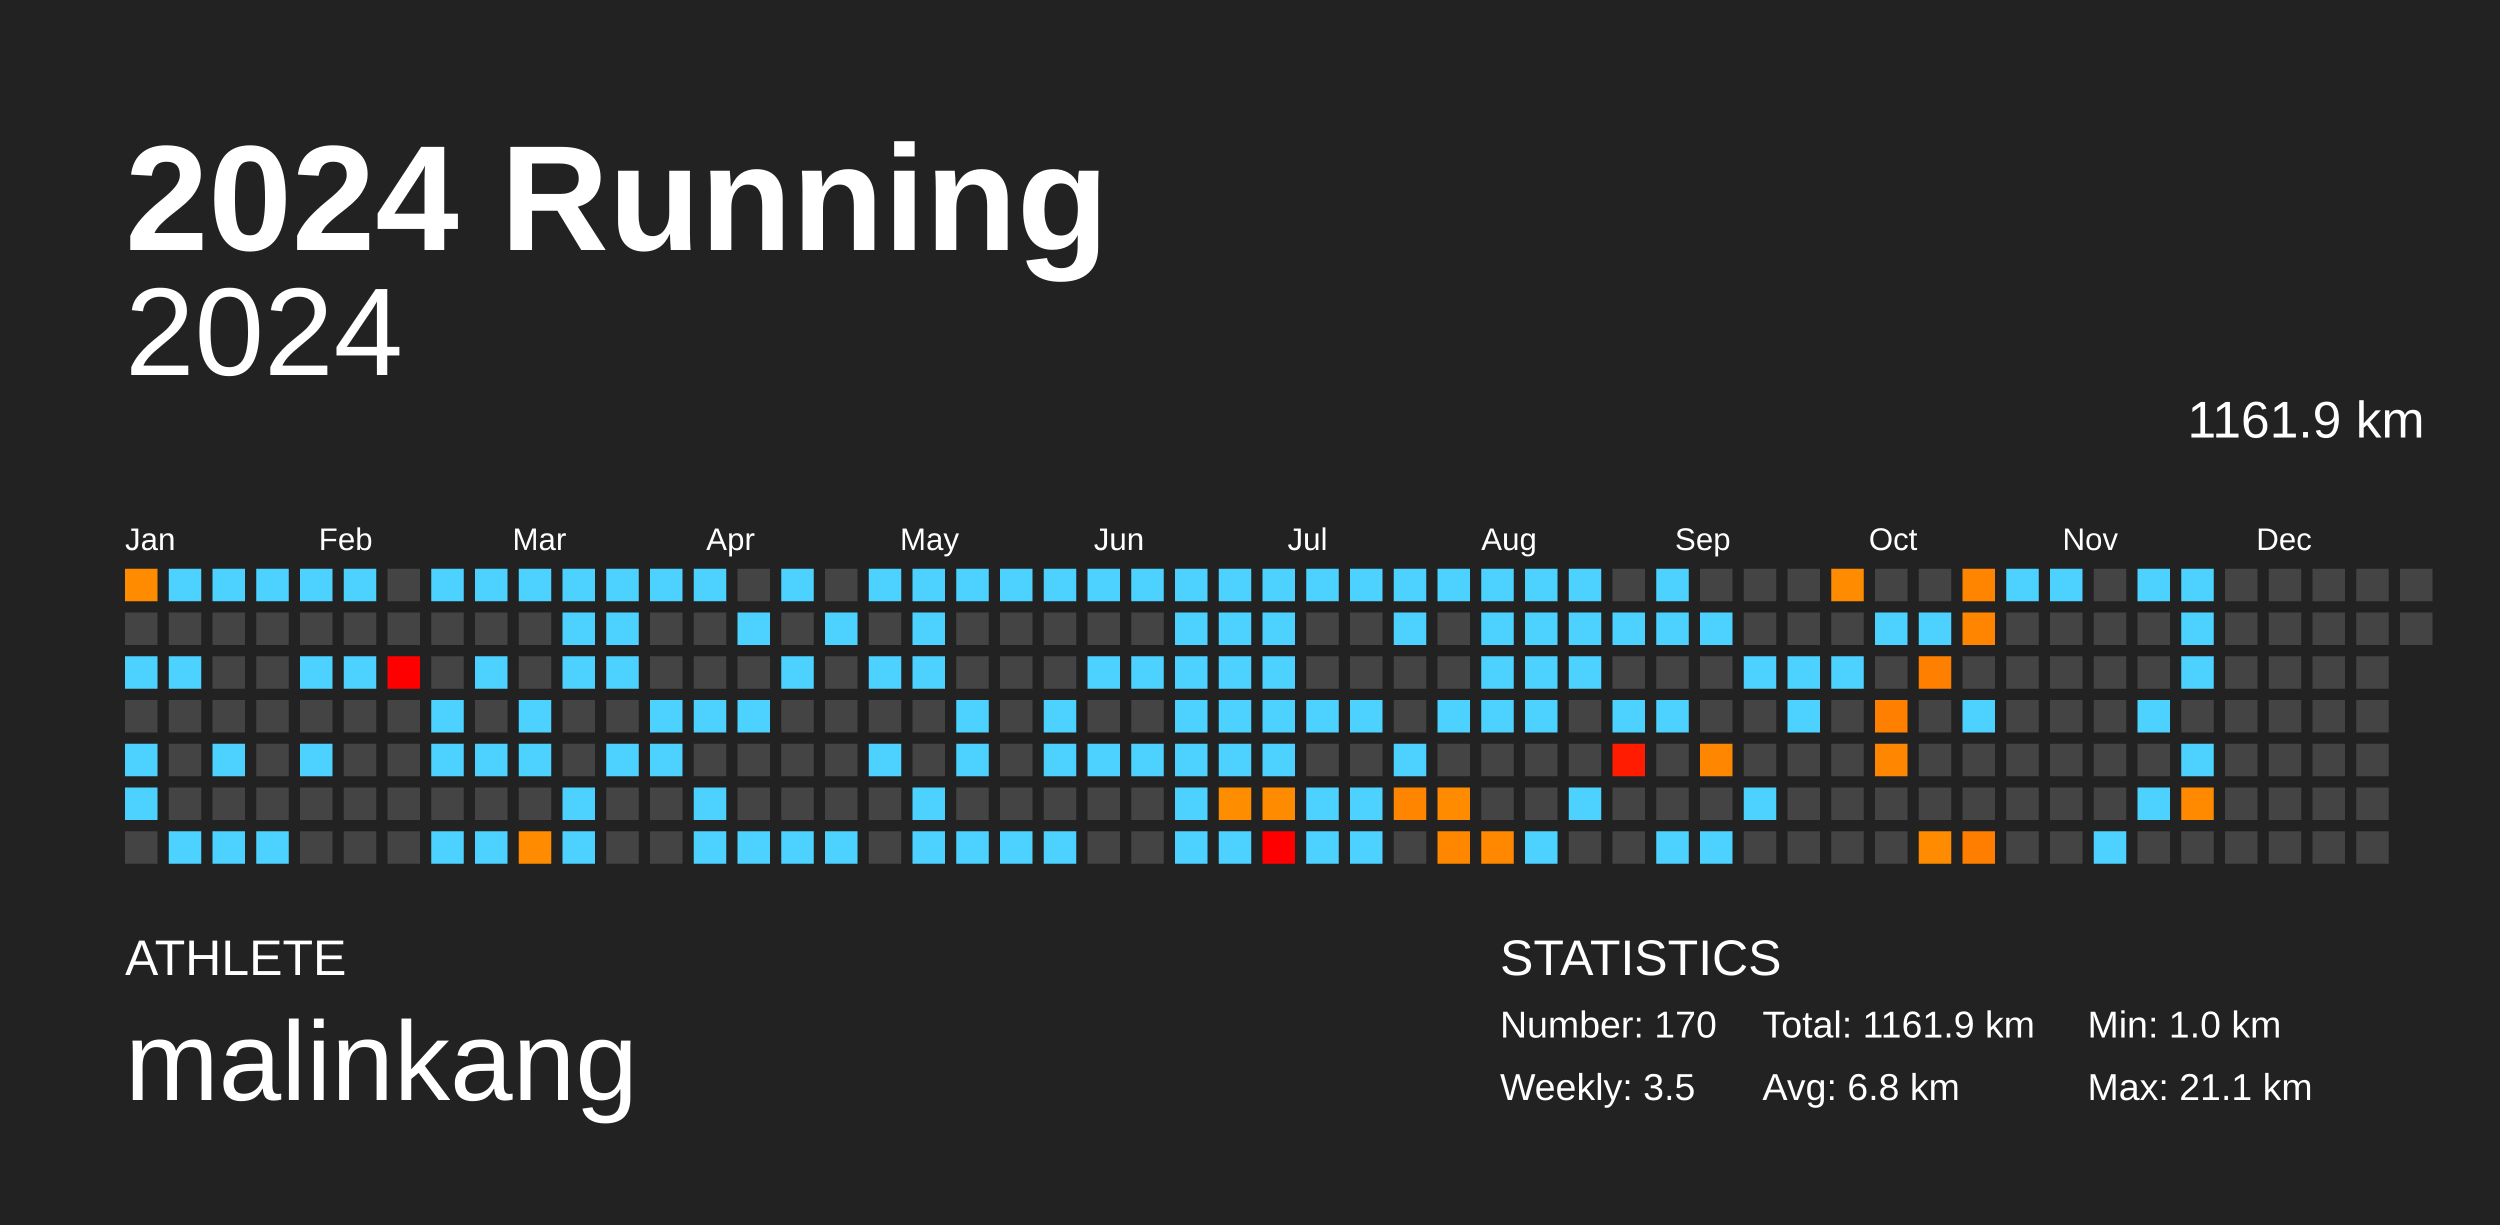
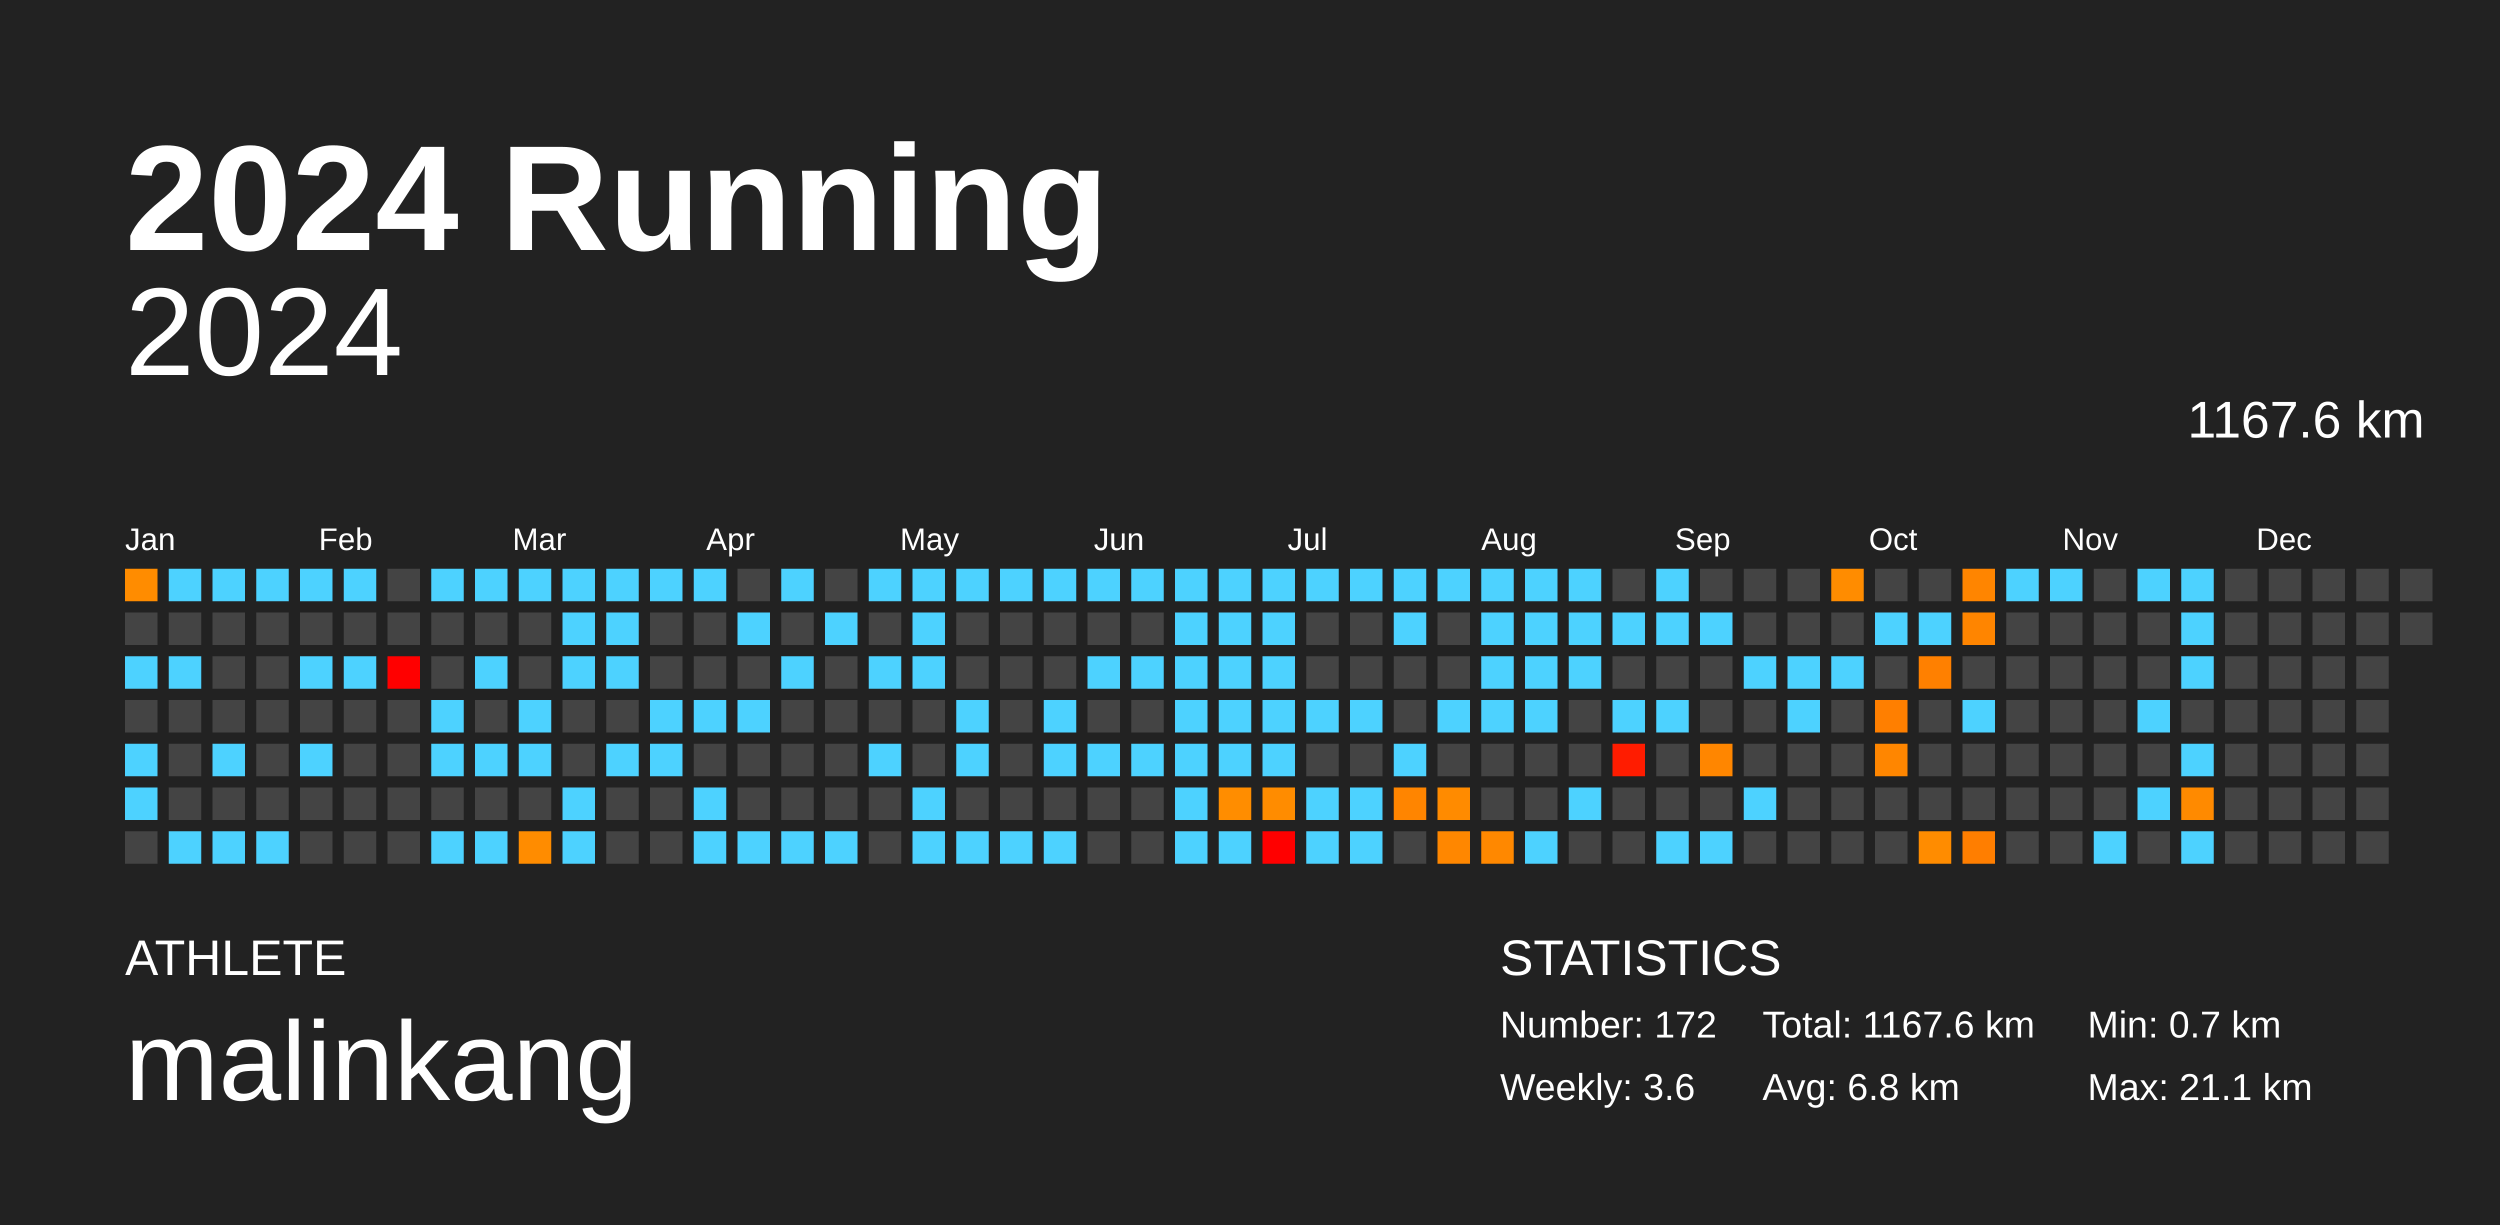
<svg xmlns="http://www.w3.org/2000/svg" baseProfile="full" height="98mm" version="1.1" viewBox="0,0,200,98" width="200mm">
  <defs />
  <rect fill="#222222" height="98" width="200" x="0" y="0" />
  <text fill="#FFFFFF" style="font-size:12px; font-family:Arial; font-weight:bold;" x="10" y="20">2024 Running</text>
  <text fill="#FFFFFF" style="font-size:4px; font-family:Arial" x="10" y="78">ATHLETE</text>
  <text fill="#FFFFFF" style="font-size:9px; font-family:Arial" x="10" y="88">malinkang</text>
  <text fill="#FFFFFF" style="font-size:4px; font-family:Arial" x="120" y="78">STATISTICS</text>
-   <text fill="#FFFFFF" style="font-size:3px; font-family:Arial" x="120" y="83">Number: 170</text>
-   <text fill="#FFFFFF" style="font-size:3px; font-family:Arial" x="120" y="88">Weekly: 3.5</text>
-   <text fill="#FFFFFF" style="font-size:3px; font-family:Arial" x="141" y="83">Total: 1161.9 km</text>
+   <text fill="#FFFFFF" style="font-size:3px; font-family:Arial" x="120" y="83">Number: 172</text>
+   <text fill="#FFFFFF" style="font-size:3px; font-family:Arial" x="120" y="88">Weekly: 3.6</text>
+   <text fill="#FFFFFF" style="font-size:3px; font-family:Arial" x="141" y="83">Total: 1167.6 km</text>
  <text fill="#FFFFFF" style="font-size:3px; font-family:Arial" x="141" y="88">Avg: 6.8 km</text>
-   <text fill="#FFFFFF" style="font-size:3px; font-family:Arial" x="167" y="83">Min: 1.0 km</text>
+   <text fill="#FFFFFF" style="font-size:3px; font-family:Arial" x="167" y="83">Min: 0.7 km</text>
  <text fill="#FFFFFF" style="font-size:3px; font-family:Arial" x="167" y="88">Max: 21.1 km</text>
  <text alignment-baseline="hanging" fill="#FFFFFF" style="font-size:10.0px; font-family:Arial;" x="10" y="30">2024</text>
-   <text alignment-baseline="hanging" fill="#FFFFFF" style="font-size:4.125px; font-family:Arial;" x="175" y="35">1161.9 km</text>
+   <text alignment-baseline="hanging" fill="#FFFFFF" style="font-size:4.125px; font-family:Arial;" x="175" y="35">1167.6 km</text>
  <text fill="#FFFFFF" style="font-size:2.5px; font-family:Arial" x="10.0" y="44">Jan</text>
  <text fill="#FFFFFF" style="font-size:2.5px; font-family:Arial" x="25.5" y="44">Feb</text>
  <text fill="#FFFFFF" style="font-size:2.5px; font-family:Arial" x="41.0" y="44">Mar</text>
  <text fill="#FFFFFF" style="font-size:2.5px; font-family:Arial" x="56.5" y="44">Apr</text>
  <text fill="#FFFFFF" style="font-size:2.5px; font-family:Arial" x="72.0" y="44">May</text>
  <text fill="#FFFFFF" style="font-size:2.5px; font-family:Arial" x="87.5" y="44">Jun</text>
  <text fill="#FFFFFF" style="font-size:2.5px; font-family:Arial" x="103.0" y="44">Jul</text>
  <text fill="#FFFFFF" style="font-size:2.5px; font-family:Arial" x="118.5" y="44">Aug</text>
  <text fill="#FFFFFF" style="font-size:2.5px; font-family:Arial" x="134.0" y="44">Sep</text>
  <text fill="#FFFFFF" style="font-size:2.5px; font-family:Arial" x="149.5" y="44">Oct</text>
  <text fill="#FFFFFF" style="font-size:2.5px; font-family:Arial" x="165.0" y="44">Nov</text>
  <text fill="#FFFFFF" style="font-size:2.5px; font-family:Arial" x="180.5" y="44">Dec</text>
  <rect fill="#ff8c00" height="2.6" width="2.6" x="10.0" y="45.5" />
  <rect fill="#444444" height="2.6" width="2.6" x="10.0" y="49.0" />
  <rect fill="#4dd2ff" height="2.6" width="2.6" x="10.0" y="52.5" />
  <rect fill="#444444" height="2.6" width="2.6" x="10.0" y="56.0" />
  <rect fill="#4dd2ff" height="2.6" width="2.6" x="10.0" y="59.5" />
  <rect fill="#4dd2ff" height="2.6" width="2.6" x="10.0" y="63.0" />
  <rect fill="#444444" height="2.6" width="2.6" x="10.0" y="66.5" />
  <rect fill="#4dd2ff" height="2.6" width="2.6" x="13.5" y="45.5" />
  <rect fill="#444444" height="2.6" width="2.6" x="13.5" y="49.0" />
  <rect fill="#4dd2ff" height="2.6" width="2.6" x="13.5" y="52.5" />
  <rect fill="#444444" height="2.6" width="2.6" x="13.5" y="56.0" />
  <rect fill="#444444" height="2.6" width="2.6" x="13.5" y="59.5" />
  <rect fill="#444444" height="2.6" width="2.6" x="13.5" y="63.0" />
  <rect fill="#4dd2ff" height="2.6" width="2.6" x="13.5" y="66.5" />
  <rect fill="#4dd2ff" height="2.6" width="2.6" x="17.0" y="45.5" />
  <rect fill="#444444" height="2.6" width="2.6" x="17.0" y="49.0" />
  <rect fill="#444444" height="2.6" width="2.6" x="17.0" y="52.5" />
  <rect fill="#444444" height="2.6" width="2.6" x="17.0" y="56.0" />
  <rect fill="#4dd2ff" height="2.6" width="2.6" x="17.0" y="59.5" />
  <rect fill="#444444" height="2.6" width="2.6" x="17.0" y="63.0" />
  <rect fill="#4dd2ff" height="2.6" width="2.6" x="17.0" y="66.5" />
  <rect fill="#4dd2ff" height="2.6" width="2.6" x="20.5" y="45.5" />
  <rect fill="#444444" height="2.6" width="2.6" x="20.5" y="49.0" />
  <rect fill="#444444" height="2.6" width="2.6" x="20.5" y="52.5" />
  <rect fill="#444444" height="2.6" width="2.6" x="20.5" y="56.0" />
  <rect fill="#444444" height="2.6" width="2.6" x="20.5" y="59.5" />
  <rect fill="#444444" height="2.6" width="2.6" x="20.5" y="63.0" />
  <rect fill="#4dd2ff" height="2.6" width="2.6" x="20.5" y="66.5" />
  <rect fill="#4dd2ff" height="2.6" width="2.6" x="24.0" y="45.5" />
  <rect fill="#444444" height="2.6" width="2.6" x="24.0" y="49.0" />
  <rect fill="#4dd2ff" height="2.6" width="2.6" x="24.0" y="52.5" />
  <rect fill="#444444" height="2.6" width="2.6" x="24.0" y="56.0" />
  <rect fill="#4dd2ff" height="2.6" width="2.6" x="24.0" y="59.5" />
  <rect fill="#444444" height="2.6" width="2.6" x="24.0" y="63.0" />
  <rect fill="#444444" height="2.6" width="2.6" x="24.0" y="66.5" />
  <rect fill="#4dd2ff" height="2.6" width="2.6" x="27.5" y="45.5" />
  <rect fill="#444444" height="2.6" width="2.6" x="27.5" y="49.0" />
  <rect fill="#4dd2ff" height="2.6" width="2.6" x="27.5" y="52.5" />
  <rect fill="#444444" height="2.6" width="2.6" x="27.5" y="56.0" />
  <rect fill="#444444" height="2.6" width="2.6" x="27.5" y="59.5" />
  <rect fill="#444444" height="2.6" width="2.6" x="27.5" y="63.0" />
  <rect fill="#444444" height="2.6" width="2.6" x="27.5" y="66.5" />
  <rect fill="#444444" height="2.6" width="2.6" x="31.0" y="45.5" />
  <rect fill="#444444" height="2.6" width="2.6" x="31.0" y="49.0" />
  <rect fill="red" height="2.6" width="2.6" x="31.0" y="52.5" />
  <rect fill="#444444" height="2.6" width="2.6" x="31.0" y="56.0" />
  <rect fill="#444444" height="2.6" width="2.6" x="31.0" y="59.5" />
  <rect fill="#444444" height="2.6" width="2.6" x="31.0" y="63.0" />
  <rect fill="#444444" height="2.6" width="2.6" x="31.0" y="66.5" />
  <rect fill="#4dd2ff" height="2.6" width="2.6" x="34.5" y="45.5" />
  <rect fill="#444444" height="2.6" width="2.6" x="34.5" y="49.0" />
  <rect fill="#444444" height="2.6" width="2.6" x="34.5" y="52.5" />
  <rect fill="#4dd2ff" height="2.6" width="2.6" x="34.5" y="56.0" />
  <rect fill="#4dd2ff" height="2.6" width="2.6" x="34.5" y="59.5" />
  <rect fill="#444444" height="2.6" width="2.6" x="34.5" y="63.0" />
  <rect fill="#4dd2ff" height="2.6" width="2.6" x="34.5" y="66.5" />
  <rect fill="#4dd2ff" height="2.6" width="2.6" x="38.0" y="45.5" />
  <rect fill="#444444" height="2.6" width="2.6" x="38.0" y="49.0" />
  <rect fill="#4dd2ff" height="2.6" width="2.6" x="38.0" y="52.5" />
  <rect fill="#444444" height="2.6" width="2.6" x="38.0" y="56.0" />
  <rect fill="#4dd2ff" height="2.6" width="2.6" x="38.0" y="59.5" />
  <rect fill="#444444" height="2.6" width="2.6" x="38.0" y="63.0" />
  <rect fill="#4dd2ff" height="2.6" width="2.6" x="38.0" y="66.5" />
  <rect fill="#4dd2ff" height="2.6" width="2.6" x="41.5" y="45.5" />
  <rect fill="#444444" height="2.6" width="2.6" x="41.5" y="49.0" />
  <rect fill="#444444" height="2.6" width="2.6" x="41.5" y="52.5" />
  <rect fill="#4dd2ff" height="2.6" width="2.6" x="41.5" y="56.0" />
  <rect fill="#4dd2ff" height="2.6" width="2.6" x="41.5" y="59.5" />
  <rect fill="#444444" height="2.6" width="2.6" x="41.5" y="63.0" />
  <rect fill="#ff8c00" height="2.6" width="2.6" x="41.5" y="66.5" />
  <rect fill="#4dd2ff" height="2.6" width="2.6" x="45.0" y="45.5" />
  <rect fill="#4dd2ff" height="2.6" width="2.6" x="45.0" y="49.0" />
  <rect fill="#4dd2ff" height="2.6" width="2.6" x="45.0" y="52.5" />
  <rect fill="#444444" height="2.6" width="2.6" x="45.0" y="56.0" />
  <rect fill="#444444" height="2.6" width="2.6" x="45.0" y="59.5" />
  <rect fill="#4dd2ff" height="2.6" width="2.6" x="45.0" y="63.0" />
  <rect fill="#4dd2ff" height="2.6" width="2.6" x="45.0" y="66.5" />
  <rect fill="#4dd2ff" height="2.6" width="2.6" x="48.5" y="45.5" />
  <rect fill="#4dd2ff" height="2.6" width="2.6" x="48.5" y="49.0" />
  <rect fill="#4dd2ff" height="2.6" width="2.6" x="48.5" y="52.5" />
  <rect fill="#444444" height="2.6" width="2.6" x="48.5" y="56.0" />
  <rect fill="#4dd2ff" height="2.6" width="2.6" x="48.5" y="59.5" />
  <rect fill="#444444" height="2.6" width="2.6" x="48.5" y="63.0" />
  <rect fill="#444444" height="2.6" width="2.6" x="48.5" y="66.5" />
  <rect fill="#4dd2ff" height="2.6" width="2.6" x="52.0" y="45.5" />
  <rect fill="#444444" height="2.6" width="2.6" x="52.0" y="49.0" />
  <rect fill="#444444" height="2.6" width="2.6" x="52.0" y="52.5" />
  <rect fill="#4dd2ff" height="2.6" width="2.6" x="52.0" y="56.0" />
  <rect fill="#4dd2ff" height="2.6" width="2.6" x="52.0" y="59.5" />
  <rect fill="#444444" height="2.6" width="2.6" x="52.0" y="63.0" />
  <rect fill="#444444" height="2.6" width="2.6" x="52.0" y="66.5" />
  <rect fill="#4dd2ff" height="2.6" width="2.6" x="55.5" y="45.5" />
  <rect fill="#444444" height="2.6" width="2.6" x="55.5" y="49.0" />
  <rect fill="#444444" height="2.6" width="2.6" x="55.5" y="52.5" />
  <rect fill="#4dd2ff" height="2.6" width="2.6" x="55.5" y="56.0" />
  <rect fill="#444444" height="2.6" width="2.6" x="55.5" y="59.5" />
  <rect fill="#4dd2ff" height="2.6" width="2.6" x="55.5" y="63.0" />
  <rect fill="#4dd2ff" height="2.6" width="2.6" x="55.5" y="66.5" />
  <rect fill="#444444" height="2.6" width="2.6" x="59.0" y="45.5" />
  <rect fill="#4dd2ff" height="2.6" width="2.6" x="59.0" y="49.0" />
  <rect fill="#444444" height="2.6" width="2.6" x="59.0" y="52.5" />
  <rect fill="#4dd2ff" height="2.6" width="2.6" x="59.0" y="56.0" />
  <rect fill="#444444" height="2.6" width="2.6" x="59.0" y="59.5" />
  <rect fill="#444444" height="2.6" width="2.6" x="59.0" y="63.0" />
  <rect fill="#4dd2ff" height="2.6" width="2.6" x="59.0" y="66.5" />
  <rect fill="#4dd2ff" height="2.6" width="2.6" x="62.5" y="45.5" />
  <rect fill="#444444" height="2.6" width="2.6" x="62.5" y="49.0" />
  <rect fill="#4dd2ff" height="2.6" width="2.6" x="62.5" y="52.5" />
  <rect fill="#444444" height="2.6" width="2.6" x="62.5" y="56.0" />
  <rect fill="#444444" height="2.6" width="2.6" x="62.5" y="59.5" />
  <rect fill="#444444" height="2.6" width="2.6" x="62.5" y="63.0" />
  <rect fill="#4dd2ff" height="2.6" width="2.6" x="62.5" y="66.5" />
  <rect fill="#444444" height="2.6" width="2.6" x="66.0" y="45.5" />
  <rect fill="#4dd2ff" height="2.6" width="2.6" x="66.0" y="49.0" />
  <rect fill="#444444" height="2.6" width="2.6" x="66.0" y="52.5" />
  <rect fill="#444444" height="2.6" width="2.6" x="66.0" y="56.0" />
  <rect fill="#444444" height="2.6" width="2.6" x="66.0" y="59.5" />
  <rect fill="#444444" height="2.6" width="2.6" x="66.0" y="63.0" />
  <rect fill="#4dd2ff" height="2.6" width="2.6" x="66.0" y="66.5" />
  <rect fill="#4dd2ff" height="2.6" width="2.6" x="69.5" y="45.5" />
  <rect fill="#444444" height="2.6" width="2.6" x="69.5" y="49.0" />
  <rect fill="#4dd2ff" height="2.6" width="2.6" x="69.5" y="52.5" />
  <rect fill="#444444" height="2.6" width="2.6" x="69.5" y="56.0" />
  <rect fill="#4dd2ff" height="2.6" width="2.6" x="69.5" y="59.5" />
  <rect fill="#444444" height="2.6" width="2.6" x="69.5" y="63.0" />
  <rect fill="#444444" height="2.6" width="2.6" x="69.5" y="66.5" />
  <rect fill="#4dd2ff" height="2.6" width="2.6" x="73.0" y="45.5" />
  <rect fill="#4dd2ff" height="2.6" width="2.6" x="73.0" y="49.0" />
  <rect fill="#4dd2ff" height="2.6" width="2.6" x="73.0" y="52.5" />
  <rect fill="#444444" height="2.6" width="2.6" x="73.0" y="56.0" />
  <rect fill="#444444" height="2.6" width="2.6" x="73.0" y="59.5" />
  <rect fill="#4dd2ff" height="2.6" width="2.6" x="73.0" y="63.0" />
  <rect fill="#4dd2ff" height="2.6" width="2.6" x="73.0" y="66.5" />
  <rect fill="#4dd2ff" height="2.6" width="2.6" x="76.5" y="45.5" />
  <rect fill="#444444" height="2.6" width="2.6" x="76.5" y="49.0" />
  <rect fill="#444444" height="2.6" width="2.6" x="76.5" y="52.5" />
  <rect fill="#4dd2ff" height="2.6" width="2.6" x="76.5" y="56.0" />
  <rect fill="#4dd2ff" height="2.6" width="2.6" x="76.5" y="59.5" />
  <rect fill="#444444" height="2.6" width="2.6" x="76.5" y="63.0" />
  <rect fill="#4dd2ff" height="2.6" width="2.6" x="76.5" y="66.5" />
  <rect fill="#4dd2ff" height="2.6" width="2.6" x="80.0" y="45.5" />
  <rect fill="#444444" height="2.6" width="2.6" x="80.0" y="49.0" />
  <rect fill="#444444" height="2.6" width="2.6" x="80.0" y="52.5" />
  <rect fill="#444444" height="2.6" width="2.6" x="80.0" y="56.0" />
  <rect fill="#444444" height="2.6" width="2.6" x="80.0" y="59.5" />
  <rect fill="#444444" height="2.6" width="2.6" x="80.0" y="63.0" />
  <rect fill="#4dd2ff" height="2.6" width="2.6" x="80.0" y="66.5" />
  <rect fill="#4dd2ff" height="2.6" width="2.6" x="83.5" y="45.5" />
  <rect fill="#444444" height="2.6" width="2.6" x="83.5" y="49.0" />
  <rect fill="#444444" height="2.6" width="2.6" x="83.5" y="52.5" />
  <rect fill="#4dd2ff" height="2.6" width="2.6" x="83.5" y="56.0" />
  <rect fill="#4dd2ff" height="2.6" width="2.6" x="83.5" y="59.5" />
  <rect fill="#444444" height="2.6" width="2.6" x="83.5" y="63.0" />
  <rect fill="#4dd2ff" height="2.6" width="2.6" x="83.5" y="66.5" />
  <rect fill="#4dd2ff" height="2.6" width="2.6" x="87.0" y="45.5" />
  <rect fill="#444444" height="2.6" width="2.6" x="87.0" y="49.0" />
  <rect fill="#4dd2ff" height="2.6" width="2.6" x="87.0" y="52.5" />
  <rect fill="#444444" height="2.6" width="2.6" x="87.0" y="56.0" />
  <rect fill="#4dd2ff" height="2.6" width="2.6" x="87.0" y="59.5" />
  <rect fill="#444444" height="2.6" width="2.6" x="87.0" y="63.0" />
  <rect fill="#444444" height="2.6" width="2.6" x="87.0" y="66.5" />
  <rect fill="#4dd2ff" height="2.6" width="2.6" x="90.5" y="45.5" />
  <rect fill="#444444" height="2.6" width="2.6" x="90.5" y="49.0" />
  <rect fill="#4dd2ff" height="2.6" width="2.6" x="90.5" y="52.5" />
  <rect fill="#444444" height="2.6" width="2.6" x="90.5" y="56.0" />
  <rect fill="#4dd2ff" height="2.6" width="2.6" x="90.5" y="59.5" />
  <rect fill="#444444" height="2.6" width="2.6" x="90.5" y="63.0" />
  <rect fill="#444444" height="2.6" width="2.6" x="90.5" y="66.5" />
  <rect fill="#4dd2ff" height="2.6" width="2.6" x="94.0" y="45.5" />
  <rect fill="#4dd2ff" height="2.6" width="2.6" x="94.0" y="49.0" />
  <rect fill="#4dd2ff" height="2.6" width="2.6" x="94.0" y="52.5" />
  <rect fill="#4dd2ff" height="2.6" width="2.6" x="94.0" y="56.0" />
  <rect fill="#4dd2ff" height="2.6" width="2.6" x="94.0" y="59.5" />
  <rect fill="#4dd2ff" height="2.6" width="2.6" x="94.0" y="63.0" />
  <rect fill="#4dd2ff" height="2.6" width="2.6" x="94.0" y="66.5" />
  <rect fill="#4dd2ff" height="2.6" width="2.6" x="97.5" y="45.5" />
  <rect fill="#4dd2ff" height="2.6" width="2.6" x="97.5" y="49.0" />
  <rect fill="#4dd2ff" height="2.6" width="2.6" x="97.5" y="52.5" />
  <rect fill="#4dd2ff" height="2.6" width="2.6" x="97.5" y="56.0" />
  <rect fill="#4dd2ff" height="2.6" width="2.6" x="97.5" y="59.5" />
  <rect fill="#ff8d00" height="2.6" width="2.6" x="97.5" y="63.0" />
  <rect fill="#4dd2ff" height="2.6" width="2.6" x="97.5" y="66.5" />
  <rect fill="#4dd2ff" height="2.6" width="2.6" x="101.0" y="45.5" />
  <rect fill="#4dd2ff" height="2.6" width="2.6" x="101.0" y="49.0" />
  <rect fill="#4dd2ff" height="2.6" width="2.6" x="101.0" y="52.5" />
  <rect fill="#4dd2ff" height="2.6" width="2.6" x="101.0" y="56.0" />
  <rect fill="#4dd2ff" height="2.6" width="2.6" x="101.0" y="59.5" />
  <rect fill="#ff8c00" height="2.6" width="2.6" x="101.0" y="63.0" />
  <rect fill="red" height="2.6" width="2.6" x="101.0" y="66.5" />
  <rect fill="#4dd2ff" height="2.6" width="2.6" x="104.5" y="45.5" />
  <rect fill="#444444" height="2.6" width="2.6" x="104.5" y="49.0" />
  <rect fill="#444444" height="2.6" width="2.6" x="104.5" y="52.5" />
  <rect fill="#4dd2ff" height="2.6" width="2.6" x="104.5" y="56.0" />
  <rect fill="#444444" height="2.6" width="2.6" x="104.5" y="59.5" />
  <rect fill="#4dd2ff" height="2.6" width="2.6" x="104.5" y="63.0" />
  <rect fill="#4dd2ff" height="2.6" width="2.6" x="104.5" y="66.5" />
  <rect fill="#4dd2ff" height="2.6" width="2.6" x="108.0" y="45.5" />
  <rect fill="#444444" height="2.6" width="2.6" x="108.0" y="49.0" />
  <rect fill="#444444" height="2.6" width="2.6" x="108.0" y="52.5" />
  <rect fill="#4dd2ff" height="2.6" width="2.6" x="108.0" y="56.0" />
  <rect fill="#444444" height="2.6" width="2.6" x="108.0" y="59.5" />
  <rect fill="#4dd2ff" height="2.6" width="2.6" x="108.0" y="63.0" />
  <rect fill="#4dd2ff" height="2.6" width="2.6" x="108.0" y="66.5" />
  <rect fill="#4dd2ff" height="2.6" width="2.6" x="111.5" y="45.5" />
  <rect fill="#4dd2ff" height="2.6" width="2.6" x="111.5" y="49.0" />
  <rect fill="#444444" height="2.6" width="2.6" x="111.5" y="52.5" />
  <rect fill="#444444" height="2.6" width="2.6" x="111.5" y="56.0" />
  <rect fill="#4dd2ff" height="2.6" width="2.6" x="111.5" y="59.5" />
  <rect fill="#ff8500" height="2.6" width="2.6" x="111.5" y="63.0" />
  <rect fill="#444444" height="2.6" width="2.6" x="111.5" y="66.5" />
  <rect fill="#4dd2ff" height="2.6" width="2.6" x="115.0" y="45.5" />
  <rect fill="#444444" height="2.6" width="2.6" x="115.0" y="49.0" />
  <rect fill="#444444" height="2.6" width="2.6" x="115.0" y="52.5" />
  <rect fill="#4dd2ff" height="2.6" width="2.6" x="115.0" y="56.0" />
  <rect fill="#444444" height="2.6" width="2.6" x="115.0" y="59.5" />
  <rect fill="#ff8b00" height="2.6" width="2.6" x="115.0" y="63.0" />
  <rect fill="#ff8700" height="2.6" width="2.6" x="115.0" y="66.5" />
  <rect fill="#4dd2ff" height="2.6" width="2.6" x="118.5" y="45.5" />
  <rect fill="#4dd2ff" height="2.6" width="2.6" x="118.5" y="49.0" />
  <rect fill="#4dd2ff" height="2.6" width="2.6" x="118.5" y="52.5" />
  <rect fill="#4dd2ff" height="2.6" width="2.6" x="118.5" y="56.0" />
  <rect fill="#444444" height="2.6" width="2.6" x="118.5" y="59.5" />
  <rect fill="#444444" height="2.6" width="2.6" x="118.5" y="63.0" />
  <rect fill="#ff8800" height="2.6" width="2.6" x="118.5" y="66.5" />
  <rect fill="#4dd2ff" height="2.6" width="2.6" x="122.0" y="45.5" />
  <rect fill="#4dd2ff" height="2.6" width="2.6" x="122.0" y="49.0" />
  <rect fill="#4dd2ff" height="2.6" width="2.6" x="122.0" y="52.5" />
  <rect fill="#4dd2ff" height="2.6" width="2.6" x="122.0" y="56.0" />
  <rect fill="#444444" height="2.6" width="2.6" x="122.0" y="59.5" />
  <rect fill="#444444" height="2.6" width="2.6" x="122.0" y="63.0" />
  <rect fill="#4dd2ff" height="2.6" width="2.6" x="122.0" y="66.5" />
  <rect fill="#4dd2ff" height="2.6" width="2.6" x="125.5" y="45.5" />
  <rect fill="#4dd2ff" height="2.6" width="2.6" x="125.5" y="49.0" />
  <rect fill="#4dd2ff" height="2.6" width="2.6" x="125.5" y="52.5" />
  <rect fill="#444444" height="2.6" width="2.6" x="125.5" y="56.0" />
  <rect fill="#444444" height="2.6" width="2.6" x="125.5" y="59.5" />
  <rect fill="#4dd2ff" height="2.6" width="2.6" x="125.5" y="63.0" />
  <rect fill="#444444" height="2.6" width="2.6" x="125.5" y="66.5" />
  <rect fill="#444444" height="2.6" width="2.6" x="129.0" y="45.5" />
  <rect fill="#4dd2ff" height="2.6" width="2.6" x="129.0" y="49.0" />
  <rect fill="#444444" height="2.6" width="2.6" x="129.0" y="52.5" />
  <rect fill="#4dd2ff" height="2.6" width="2.6" x="129.0" y="56.0" />
  <rect fill="#ff1c00" height="2.6" width="2.6" x="129.0" y="59.5" />
  <rect fill="#444444" height="2.6" width="2.6" x="129.0" y="63.0" />
  <rect fill="#444444" height="2.6" width="2.6" x="129.0" y="66.5" />
  <rect fill="#4dd2ff" height="2.6" width="2.6" x="132.5" y="45.5" />
  <rect fill="#4dd2ff" height="2.6" width="2.6" x="132.5" y="49.0" />
  <rect fill="#444444" height="2.6" width="2.6" x="132.5" y="52.5" />
  <rect fill="#4dd2ff" height="2.6" width="2.6" x="132.5" y="56.0" />
  <rect fill="#444444" height="2.6" width="2.6" x="132.5" y="59.5" />
  <rect fill="#444444" height="2.6" width="2.6" x="132.5" y="63.0" />
  <rect fill="#4dd2ff" height="2.6" width="2.6" x="132.5" y="66.5" />
  <rect fill="#444444" height="2.6" width="2.6" x="136.0" y="45.5" />
  <rect fill="#4dd2ff" height="2.6" width="2.6" x="136.0" y="49.0" />
  <rect fill="#444444" height="2.6" width="2.6" x="136.0" y="52.5" />
  <rect fill="#444444" height="2.6" width="2.6" x="136.0" y="56.0" />
  <rect fill="#ff8600" height="2.6" width="2.6" x="136.0" y="59.5" />
  <rect fill="#444444" height="2.6" width="2.6" x="136.0" y="63.0" />
  <rect fill="#4dd2ff" height="2.6" width="2.6" x="136.0" y="66.5" />
  <rect fill="#444444" height="2.6" width="2.6" x="139.5" y="45.5" />
  <rect fill="#444444" height="2.6" width="2.6" x="139.5" y="49.0" />
  <rect fill="#4dd2ff" height="2.6" width="2.6" x="139.5" y="52.5" />
  <rect fill="#444444" height="2.6" width="2.6" x="139.5" y="56.0" />
  <rect fill="#444444" height="2.6" width="2.6" x="139.5" y="59.5" />
  <rect fill="#4dd2ff" height="2.6" width="2.6" x="139.5" y="63.0" />
  <rect fill="#444444" height="2.6" width="2.6" x="139.5" y="66.5" />
  <rect fill="#444444" height="2.6" width="2.6" x="143.0" y="45.5" />
  <rect fill="#444444" height="2.6" width="2.6" x="143.0" y="49.0" />
  <rect fill="#4dd2ff" height="2.6" width="2.6" x="143.0" y="52.5" />
  <rect fill="#4dd2ff" height="2.6" width="2.6" x="143.0" y="56.0" />
  <rect fill="#444444" height="2.6" width="2.6" x="143.0" y="59.5" />
  <rect fill="#444444" height="2.6" width="2.6" x="143.0" y="63.0" />
  <rect fill="#444444" height="2.6" width="2.6" x="143.0" y="66.5" />
  <rect fill="#ff8c00" height="2.6" width="2.6" x="146.5" y="45.5" />
  <rect fill="#444444" height="2.6" width="2.6" x="146.5" y="49.0" />
  <rect fill="#4dd2ff" height="2.6" width="2.6" x="146.5" y="52.5" />
  <rect fill="#444444" height="2.6" width="2.6" x="146.5" y="56.0" />
  <rect fill="#444444" height="2.6" width="2.6" x="146.5" y="59.5" />
  <rect fill="#444444" height="2.6" width="2.6" x="146.5" y="63.0" />
  <rect fill="#444444" height="2.6" width="2.6" x="146.5" y="66.5" />
  <rect fill="#444444" height="2.6" width="2.6" x="150.0" y="45.5" />
  <rect fill="#4dd2ff" height="2.6" width="2.6" x="150.0" y="49.0" />
  <rect fill="#444444" height="2.6" width="2.6" x="150.0" y="52.5" />
  <rect fill="#ff7f00" height="2.6" width="2.6" x="150.0" y="56.0" />
  <rect fill="#ff8600" height="2.6" width="2.6" x="150.0" y="59.5" />
  <rect fill="#444444" height="2.6" width="2.6" x="150.0" y="63.0" />
  <rect fill="#444444" height="2.6" width="2.6" x="150.0" y="66.5" />
  <rect fill="#444444" height="2.6" width="2.6" x="153.5" y="45.5" />
  <rect fill="#4dd2ff" height="2.6" width="2.6" x="153.5" y="49.0" />
  <rect fill="#ff8000" height="2.6" width="2.6" x="153.5" y="52.5" />
  <rect fill="#444444" height="2.6" width="2.6" x="153.5" y="56.0" />
  <rect fill="#444444" height="2.6" width="2.6" x="153.5" y="59.5" />
  <rect fill="#444444" height="2.6" width="2.6" x="153.5" y="63.0" />
  <rect fill="#ff8c00" height="2.6" width="2.6" x="153.5" y="66.5" />
  <rect fill="#ff8500" height="2.6" width="2.6" x="157.0" y="45.5" />
  <rect fill="#ff8500" height="2.6" width="2.6" x="157.0" y="49.0" />
  <rect fill="#444444" height="2.6" width="2.6" x="157.0" y="52.5" />
  <rect fill="#4dd2ff" height="2.6" width="2.6" x="157.0" y="56.0" />
  <rect fill="#444444" height="2.6" width="2.6" x="157.0" y="59.5" />
  <rect fill="#444444" height="2.6" width="2.6" x="157.0" y="63.0" />
  <rect fill="#ff7e00" height="2.6" width="2.6" x="157.0" y="66.5" />
  <rect fill="#4dd2ff" height="2.6" width="2.6" x="160.5" y="45.5" />
  <rect fill="#444444" height="2.6" width="2.6" x="160.5" y="49.0" />
  <rect fill="#444444" height="2.6" width="2.6" x="160.5" y="52.5" />
  <rect fill="#444444" height="2.6" width="2.6" x="160.5" y="56.0" />
  <rect fill="#444444" height="2.6" width="2.6" x="160.5" y="59.5" />
  <rect fill="#444444" height="2.6" width="2.6" x="160.5" y="63.0" />
  <rect fill="#444444" height="2.6" width="2.6" x="160.5" y="66.5" />
  <rect fill="#4dd2ff" height="2.6" width="2.6" x="164.0" y="45.5" />
  <rect fill="#444444" height="2.6" width="2.6" x="164.0" y="49.0" />
  <rect fill="#444444" height="2.6" width="2.6" x="164.0" y="52.5" />
  <rect fill="#444444" height="2.6" width="2.6" x="164.0" y="56.0" />
  <rect fill="#444444" height="2.6" width="2.6" x="164.0" y="59.5" />
  <rect fill="#444444" height="2.6" width="2.6" x="164.0" y="63.0" />
  <rect fill="#444444" height="2.6" width="2.6" x="164.0" y="66.5" />
  <rect fill="#444444" height="2.6" width="2.6" x="167.5" y="45.5" />
  <rect fill="#444444" height="2.6" width="2.6" x="167.5" y="49.0" />
  <rect fill="#444444" height="2.6" width="2.6" x="167.5" y="52.5" />
  <rect fill="#444444" height="2.6" width="2.6" x="167.5" y="56.0" />
  <rect fill="#444444" height="2.6" width="2.6" x="167.5" y="59.5" />
  <rect fill="#444444" height="2.6" width="2.6" x="167.5" y="63.0" />
  <rect fill="#4dd2ff" height="2.6" width="2.6" x="167.5" y="66.5" />
  <rect fill="#4dd2ff" height="2.6" width="2.6" x="171.0" y="45.5" />
  <rect fill="#444444" height="2.6" width="2.6" x="171.0" y="49.0" />
  <rect fill="#444444" height="2.6" width="2.6" x="171.0" y="52.5" />
  <rect fill="#4dd2ff" height="2.6" width="2.6" x="171.0" y="56.0" />
  <rect fill="#444444" height="2.6" width="2.6" x="171.0" y="59.5" />
  <rect fill="#4dd2ff" height="2.6" width="2.6" x="171.0" y="63.0" />
  <rect fill="#444444" height="2.6" width="2.6" x="171.0" y="66.5" />
  <rect fill="#4dd2ff" height="2.6" width="2.6" x="174.5" y="45.5" />
  <rect fill="#4dd2ff" height="2.6" width="2.6" x="174.5" y="49.0" />
  <rect fill="#4dd2ff" height="2.6" width="2.6" x="174.5" y="52.5" />
  <rect fill="#444444" height="2.6" width="2.6" x="174.5" y="56.0" />
  <rect fill="#4dd2ff" height="2.6" width="2.6" x="174.5" y="59.5" />
  <rect fill="#ff8a00" height="2.6" width="2.6" x="174.5" y="63.0" />
-   <rect fill="#444444" height="2.6" width="2.6" x="174.5" y="66.5" />
+   <rect fill="#4dd2ff" height="2.6" width="2.6" x="174.5" y="66.5" />
  <rect fill="#444444" height="2.6" width="2.6" x="178.0" y="45.5" />
  <rect fill="#444444" height="2.6" width="2.6" x="178.0" y="49.0" />
  <rect fill="#444444" height="2.6" width="2.6" x="178.0" y="52.5" />
  <rect fill="#444444" height="2.6" width="2.6" x="178.0" y="56.0" />
  <rect fill="#444444" height="2.6" width="2.6" x="178.0" y="59.5" />
  <rect fill="#444444" height="2.6" width="2.6" x="178.0" y="63.0" />
  <rect fill="#444444" height="2.6" width="2.6" x="178.0" y="66.5" />
  <rect fill="#444444" height="2.6" width="2.6" x="181.5" y="45.5" />
  <rect fill="#444444" height="2.6" width="2.6" x="181.5" y="49.0" />
  <rect fill="#444444" height="2.6" width="2.6" x="181.5" y="52.5" />
  <rect fill="#444444" height="2.6" width="2.6" x="181.5" y="56.0" />
  <rect fill="#444444" height="2.6" width="2.6" x="181.5" y="59.5" />
  <rect fill="#444444" height="2.6" width="2.6" x="181.5" y="63.0" />
  <rect fill="#444444" height="2.6" width="2.6" x="181.5" y="66.5" />
  <rect fill="#444444" height="2.6" width="2.6" x="185.0" y="45.5" />
  <rect fill="#444444" height="2.6" width="2.6" x="185.0" y="49.0" />
  <rect fill="#444444" height="2.6" width="2.6" x="185.0" y="52.5" />
  <rect fill="#444444" height="2.6" width="2.6" x="185.0" y="56.0" />
  <rect fill="#444444" height="2.6" width="2.6" x="185.0" y="59.5" />
  <rect fill="#444444" height="2.6" width="2.6" x="185.0" y="63.0" />
  <rect fill="#444444" height="2.6" width="2.6" x="185.0" y="66.5" />
  <rect fill="#444444" height="2.6" width="2.6" x="188.5" y="45.5" />
  <rect fill="#444444" height="2.6" width="2.6" x="188.5" y="49.0" />
  <rect fill="#444444" height="2.6" width="2.6" x="188.5" y="52.5" />
  <rect fill="#444444" height="2.6" width="2.6" x="188.5" y="56.0" />
  <rect fill="#444444" height="2.6" width="2.6" x="188.5" y="59.5" />
  <rect fill="#444444" height="2.6" width="2.6" x="188.5" y="63.0" />
  <rect fill="#444444" height="2.6" width="2.6" x="188.5" y="66.5" />
  <rect fill="#444444" height="2.6" width="2.6" x="192.0" y="45.5" />
  <rect fill="#444444" height="2.6" width="2.6" x="192.0" y="49.0" />
</svg>
